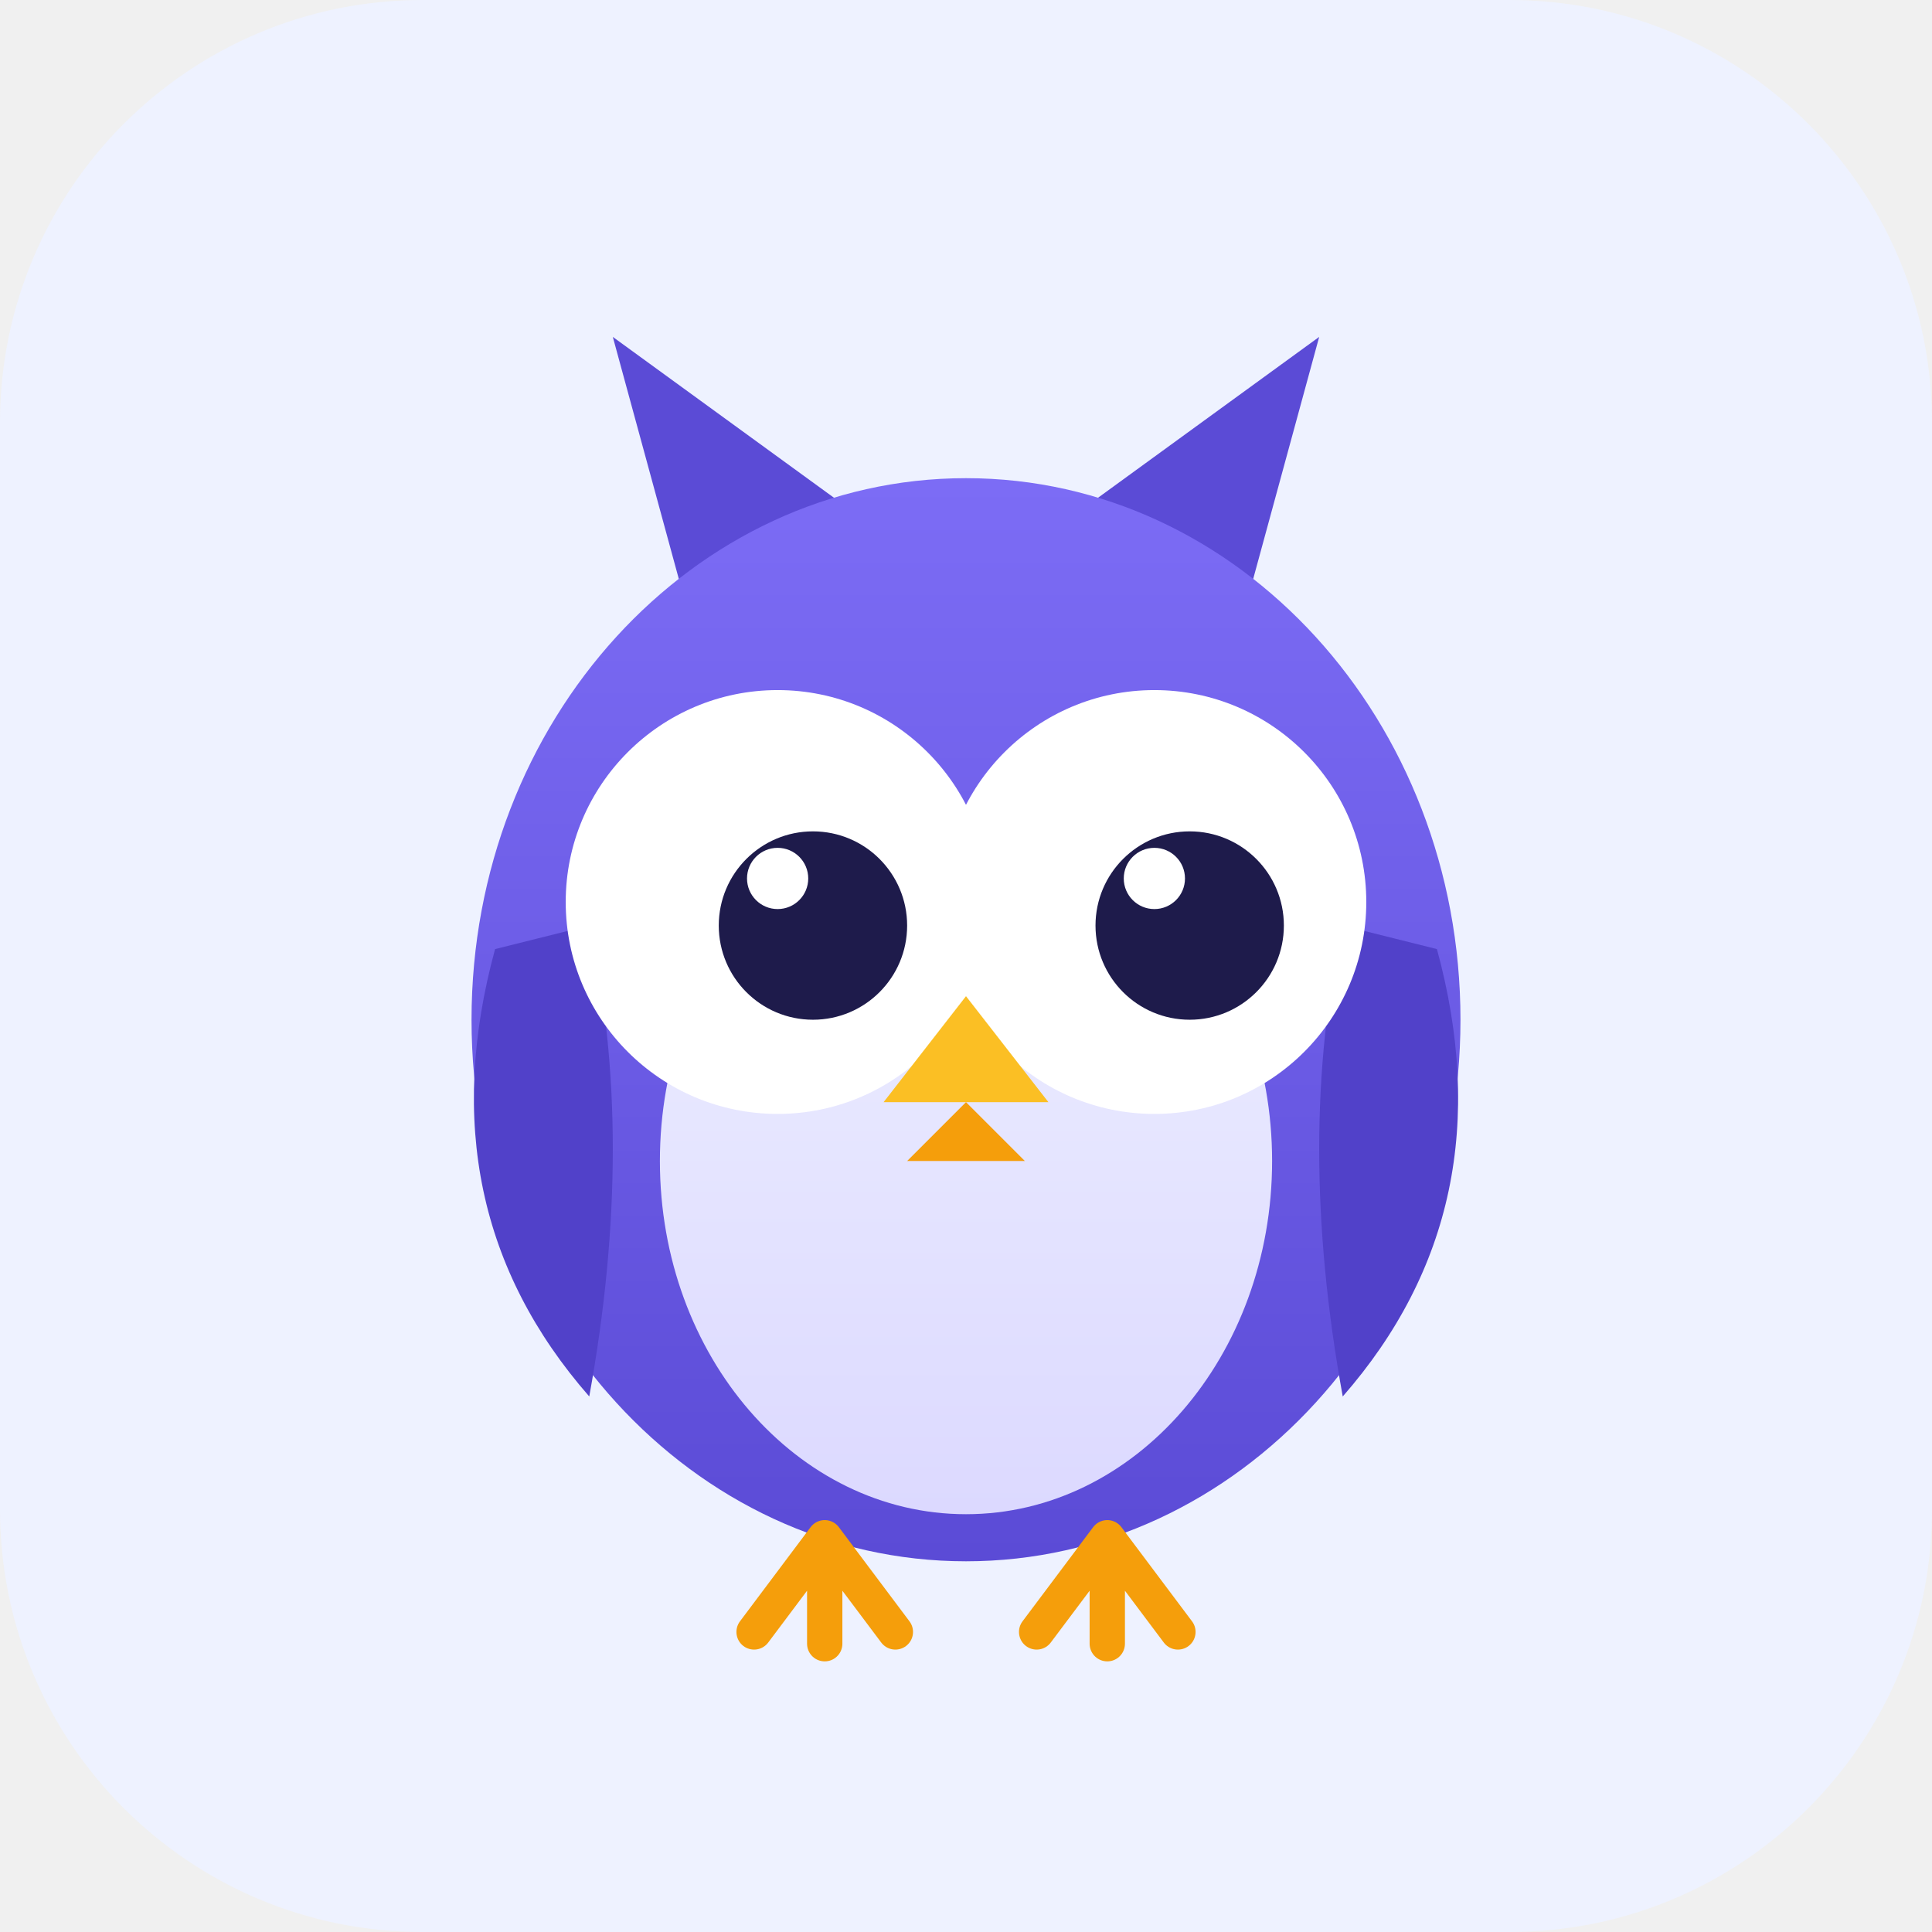
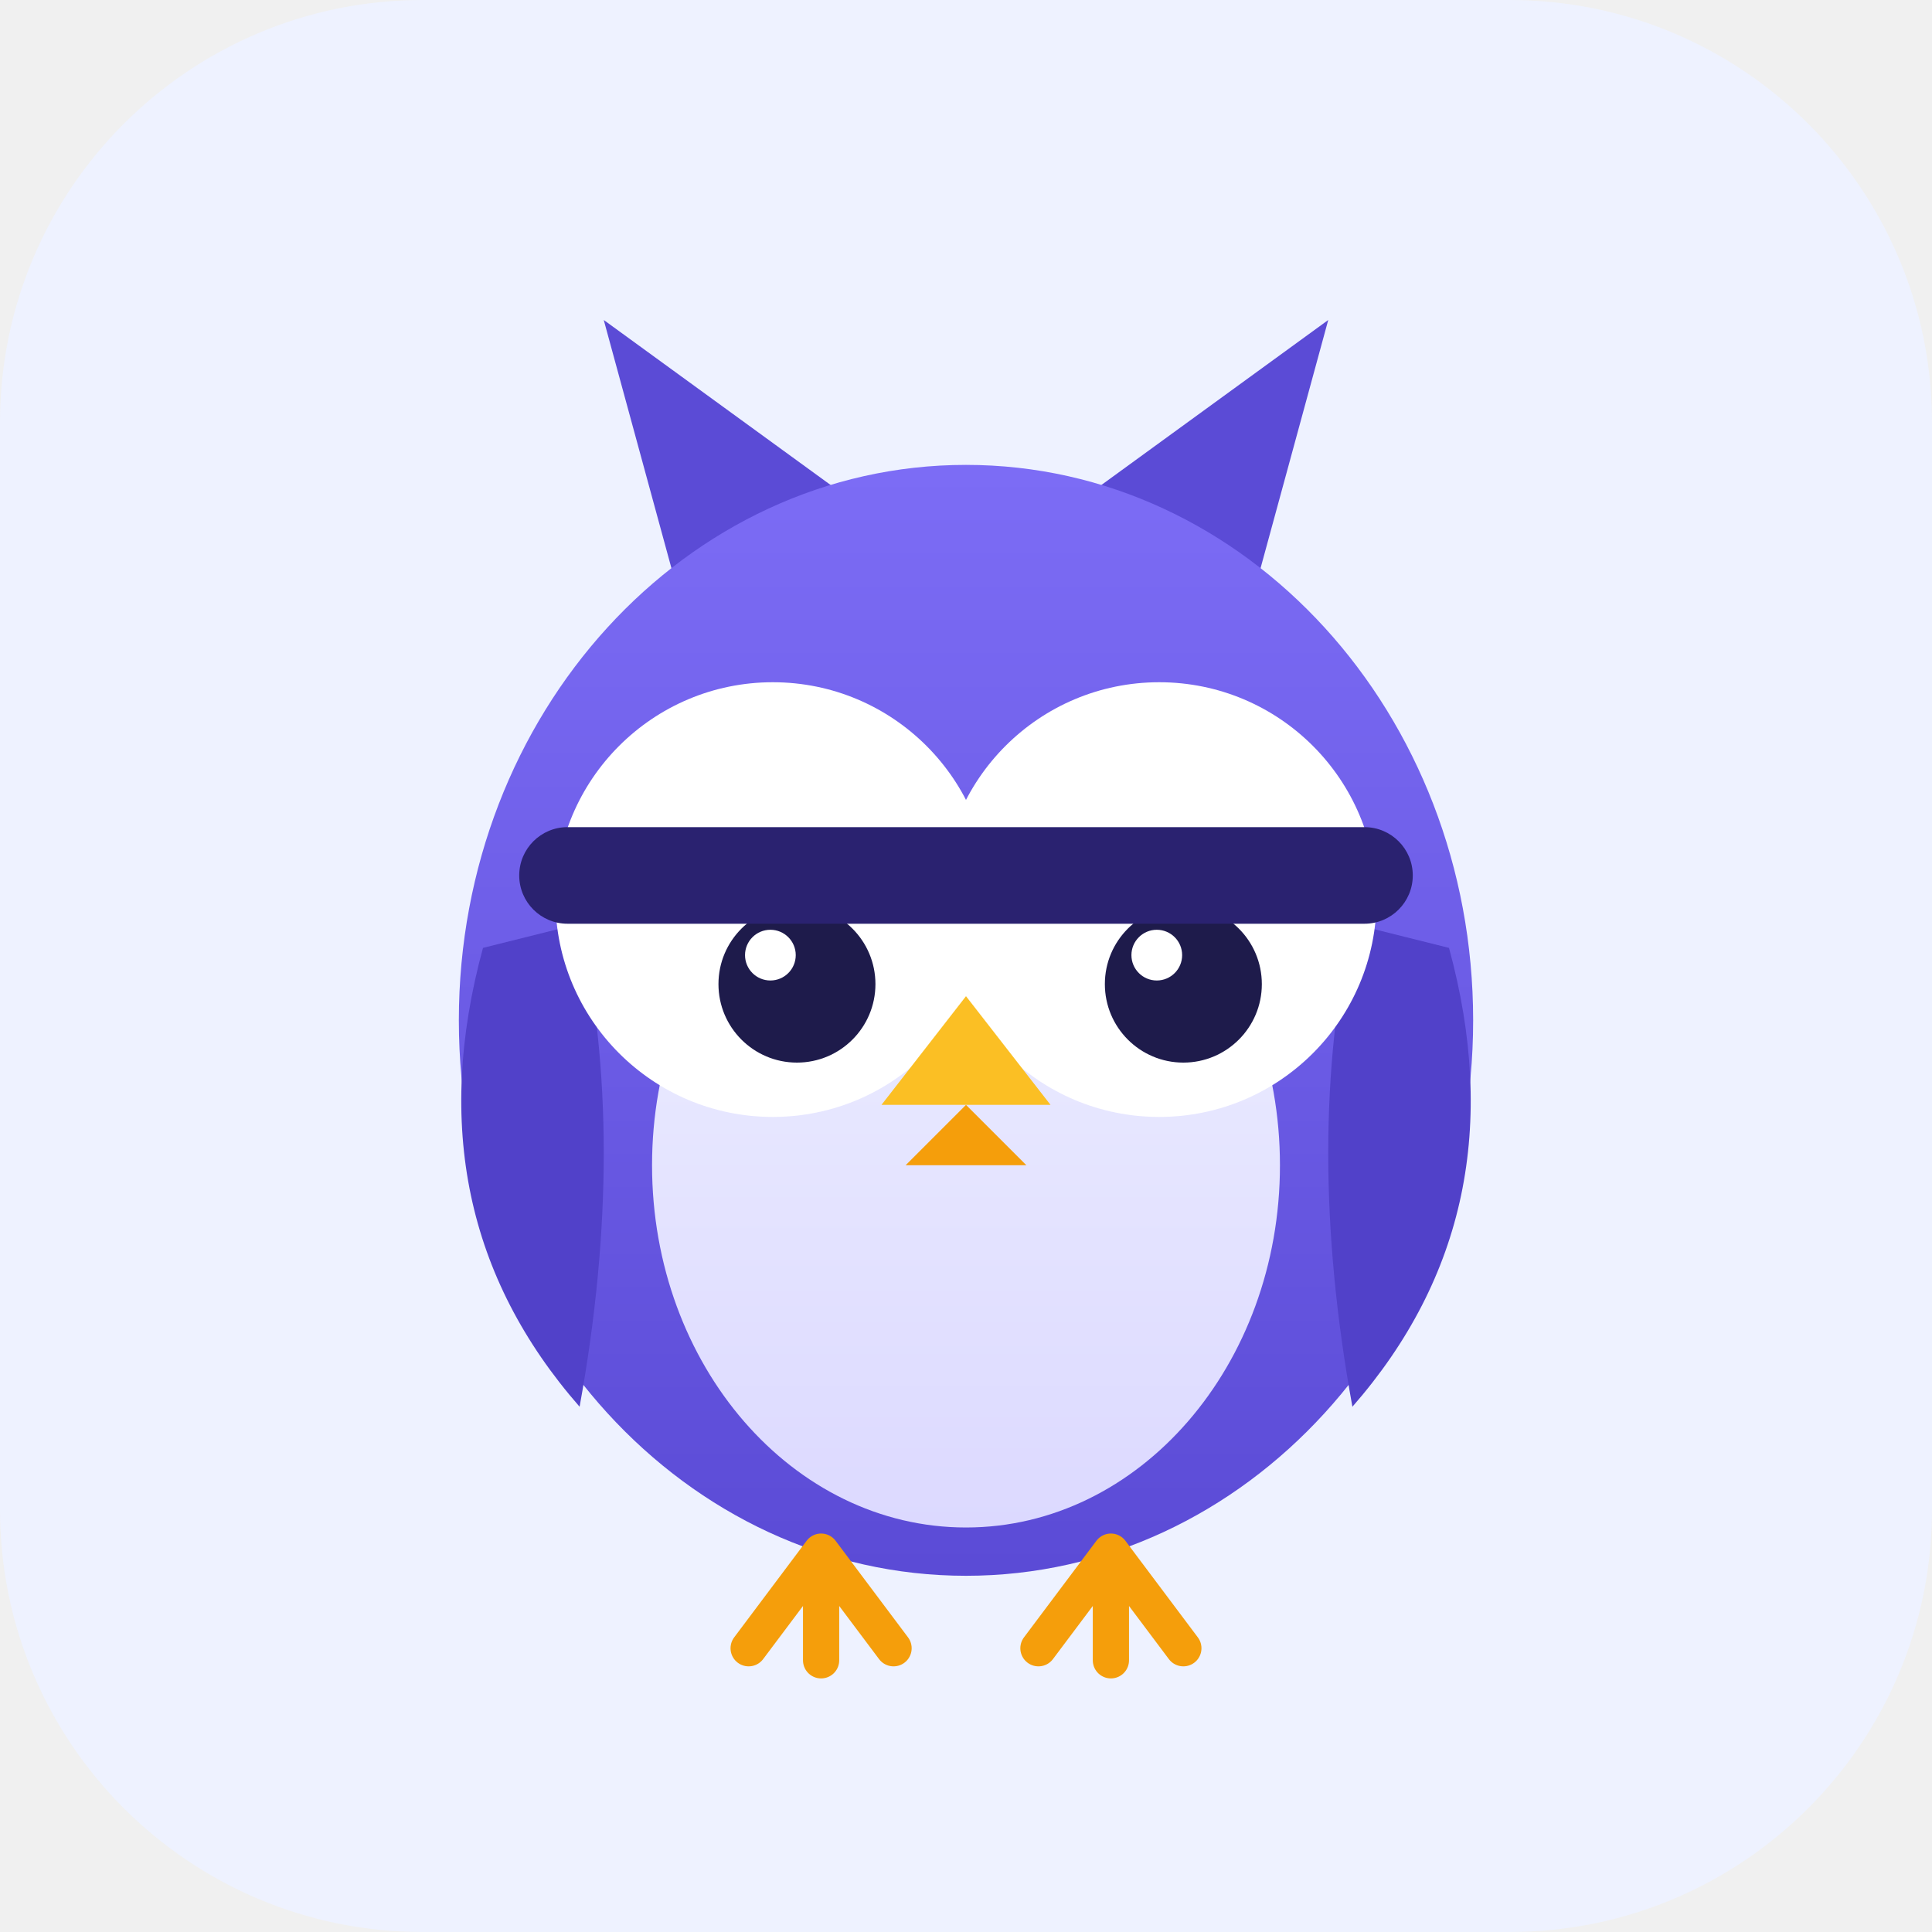
<svg xmlns="http://www.w3.org/2000/svg" viewBox="0 0 128 128" width="128" height="128" role="img" aria-label="IELTSAnywhere">
  <defs>
    <linearGradient id="body" x1="0" y1="0" x2="0" y2="1">
      <stop offset="0" stop-color="#7c6cf5" />
      <stop offset="1" stop-color="#5b4bd6" />
    </linearGradient>
    <linearGradient id="belly" x1="0" y1="0" x2="0" y2="1">
      <stop offset="0" stop-color="#eef0ff" />
      <stop offset="1" stop-color="#dcd9ff" />
    </linearGradient>
  </defs>
  <rect width="128" height="128" rx="28" fill="#eef2ff" />
-   <g transform="translate(64 66) scale(0.78) translate(-64 -64)">
+   <g transform="translate(64 66) scale(0.8) translate(-64 -64)">
    <path d="M40 30 L34 8 L56 24 Z" fill="#5b4bd6" />
    <path d="M88 30 L94 8 L72 24 Z" fill="#5b4bd6" />
    <ellipse cx="64" cy="66" rx="42" ry="46" fill="url(#body)" />
    <ellipse cx="64" cy="78" rx="26" ry="30" fill="url(#belly)" />
    <path d="M24 60 q-6 22 8 38 q4 -22 0 -40 Z" fill="#5141c9" />
    <path d="M104 60 q6 22 -8 38 q-4 -22 0 -40 Z" fill="#5141c9" />
    <circle cx="48" cy="56" r="18" fill="#fff" />
    <circle cx="80" cy="56" r="18" fill="#fff" />
-     <circle cx="51" cy="58" r="8" fill="#1e1b4b" />
-     <circle cx="83" cy="58" r="8" fill="#1e1b4b" />
-     <circle cx="48" cy="54" r="2.6" fill="#fff" />
-     <circle cx="80" cy="54" r="2.6" fill="#fff" />
+     <circle cx="50" cy="63" r="6.5" fill="#1e1b4b" />
+     <circle cx="82" cy="63" r="6.5" fill="#1e1b4b" />
+     <circle cx="47.8" cy="60.6" r="2.1" fill="#fff" />
+     <circle cx="79.8" cy="60.6" r="2.1" fill="#fff" />
+     <rect x="27" y="50" width="74" height="8" rx="4" fill="#2a2270" />
    <path d="M64 64 L57 73 L71 73 Z" fill="#fbbf24" />
    <path d="M64 73 L59 78 L69 78 Z" fill="#f59e0b" />
    <path d="M52 110 l-6 8 M52 110 l0 9 M52 110 l6 8" stroke="#f59e0b" stroke-width="3" stroke-linecap="round" />
    <path d="M76 110 l-6 8 M76 110 l0 9 M76 110 l6 8" stroke="#f59e0b" stroke-width="3" stroke-linecap="round" />
  </g>
</svg>
